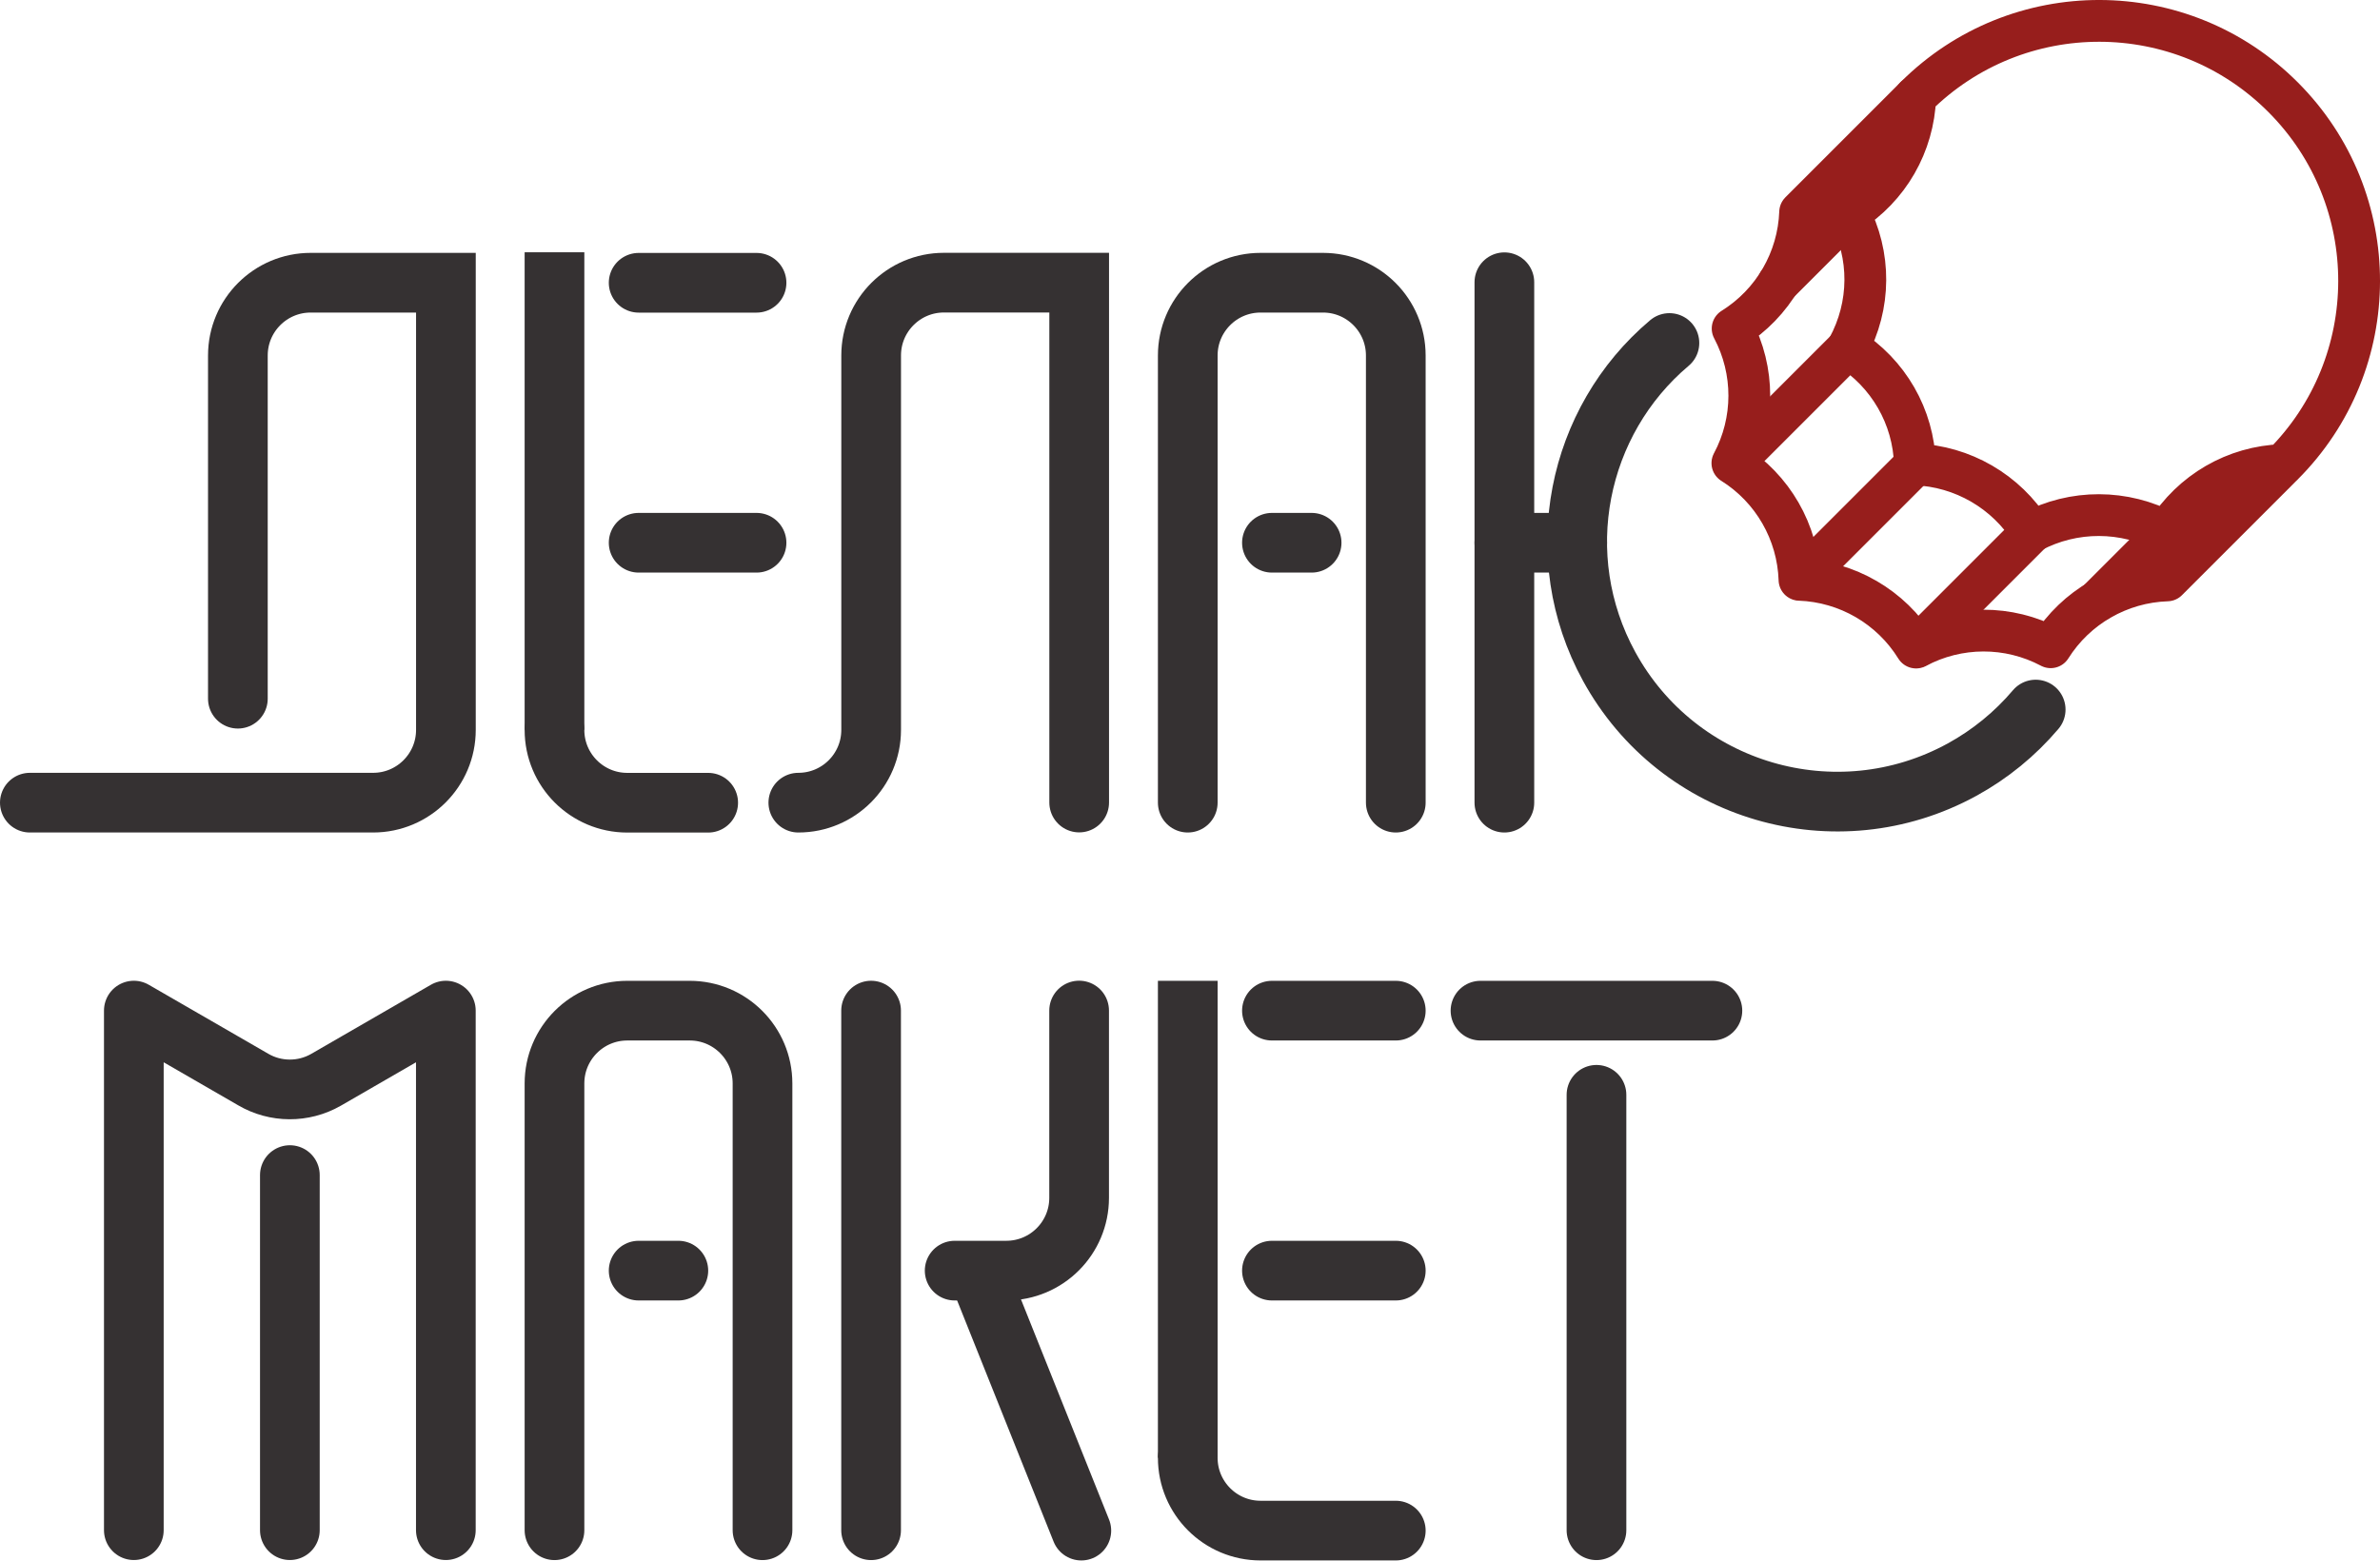
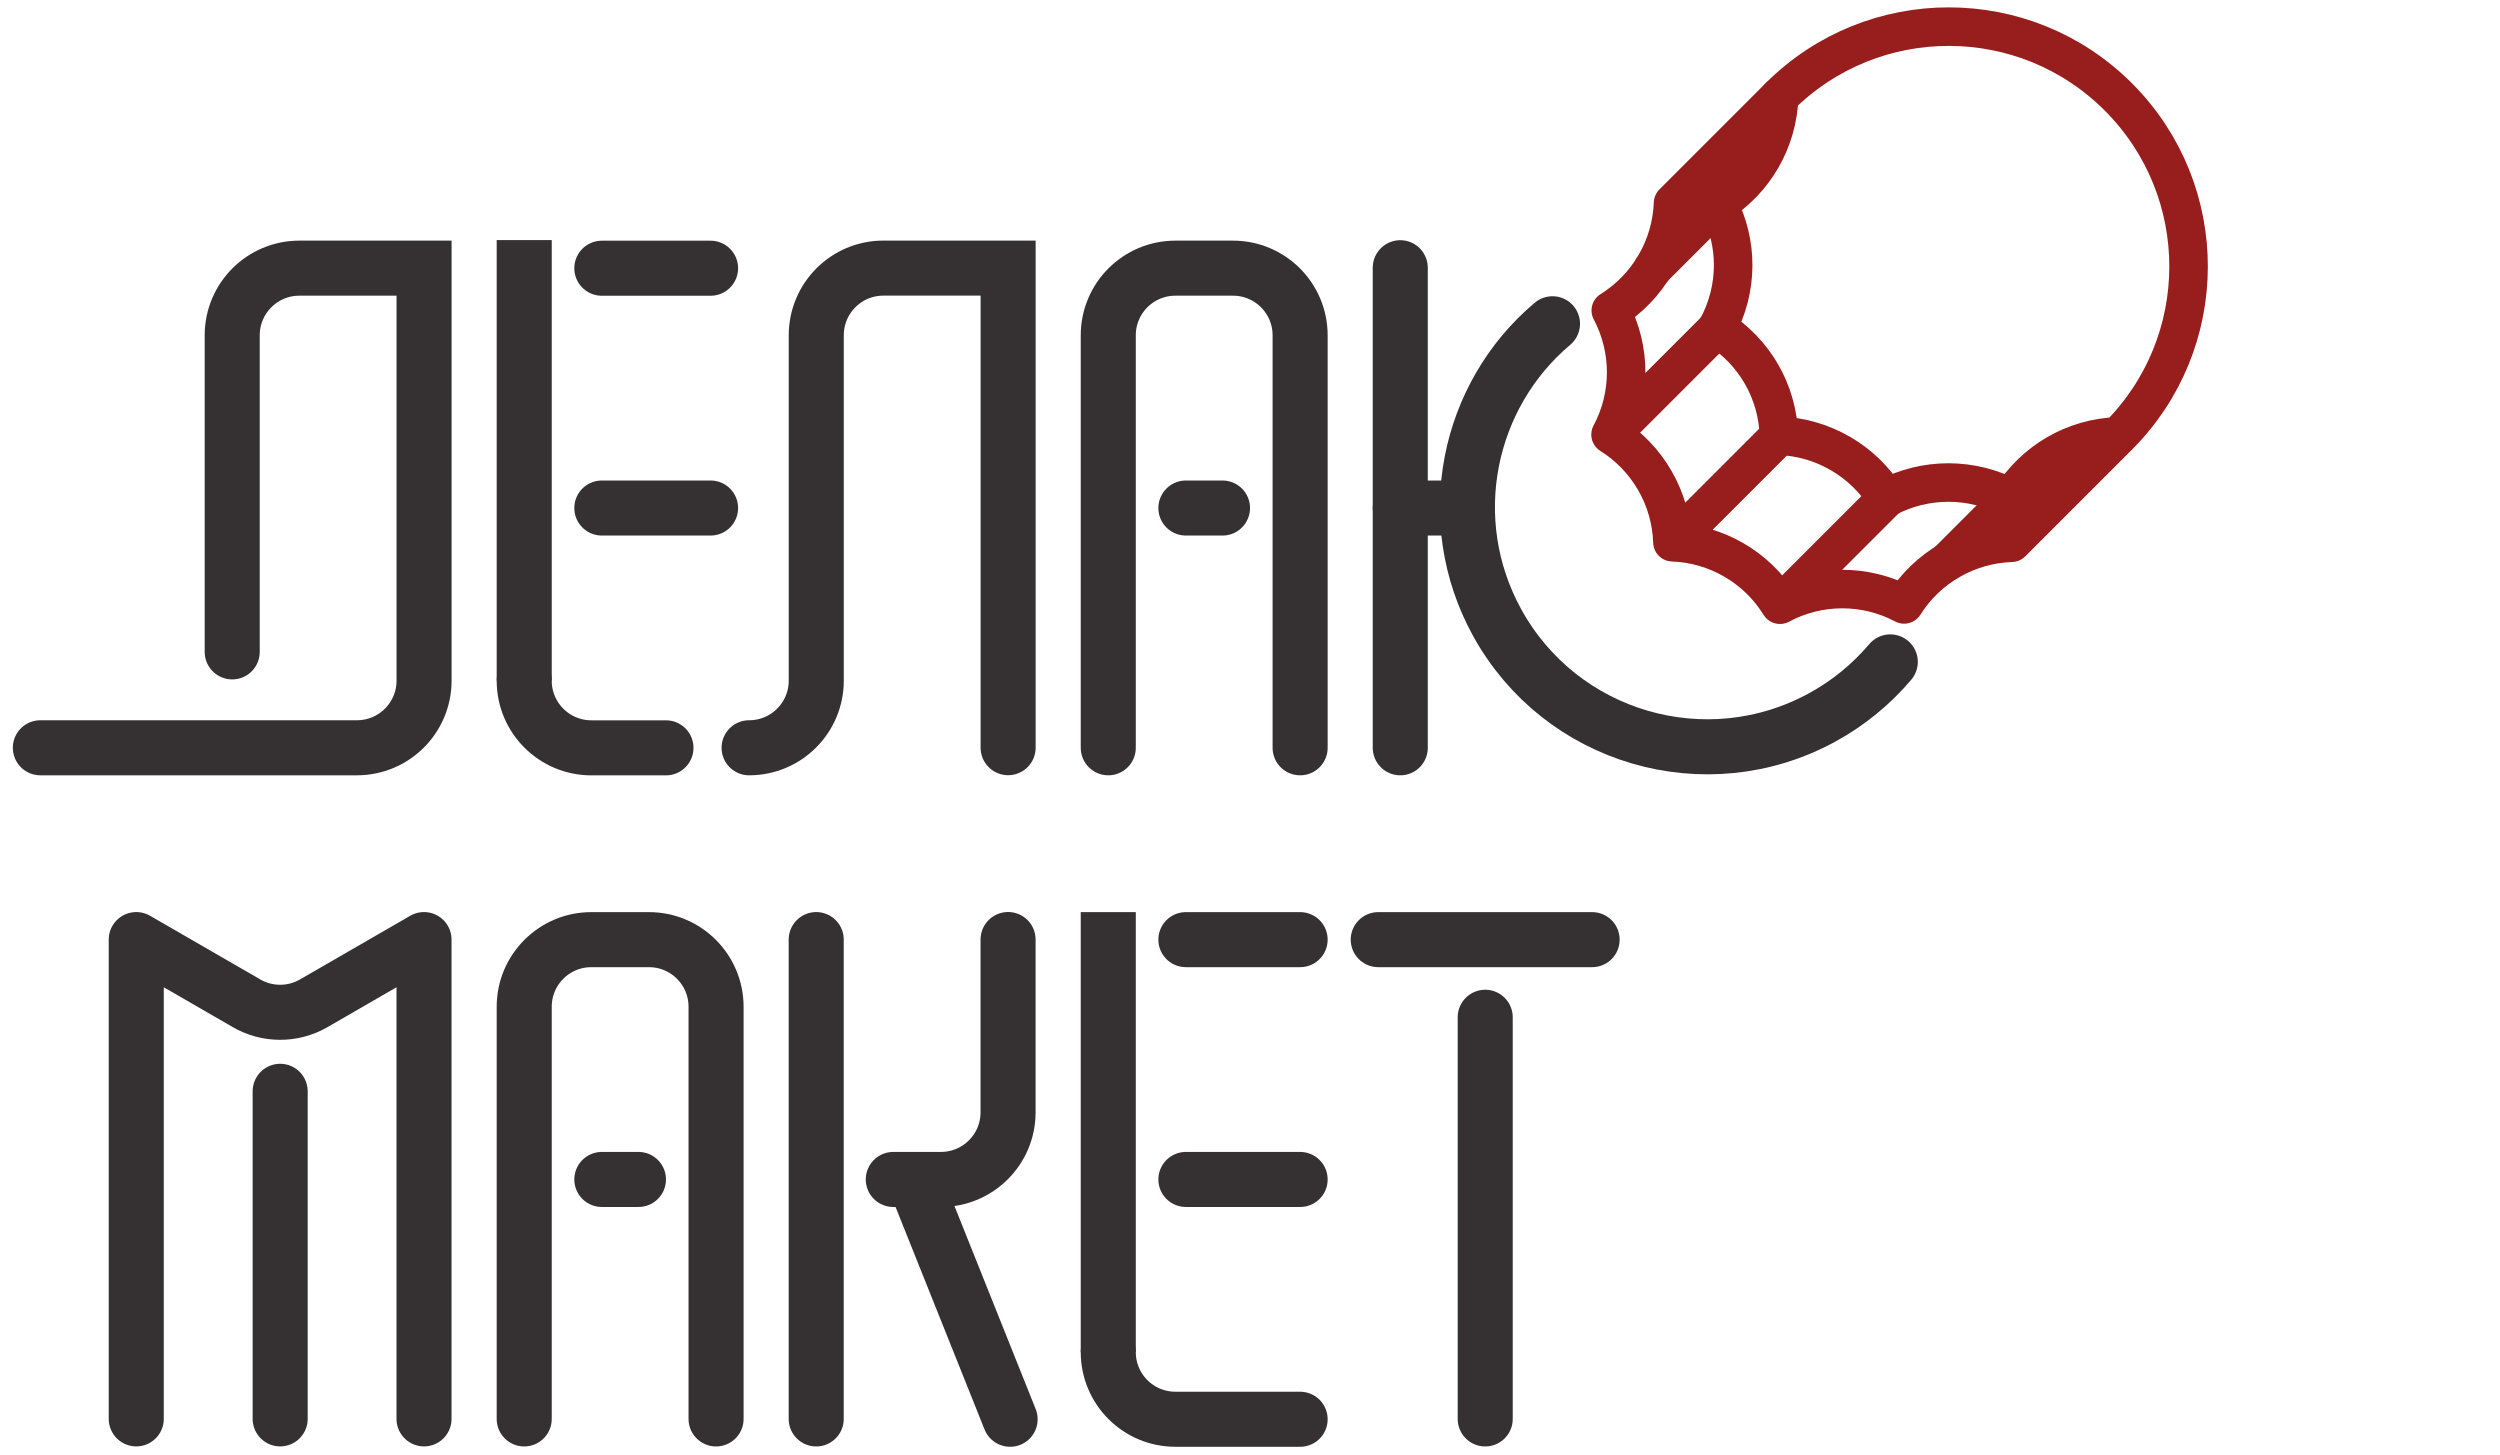
- <svg xmlns="http://www.w3.org/2000/svg" id="Layer_1" version="1.1" viewBox="0 0 398.71 261.46">
+ <svg xmlns="http://www.w3.org/2000/svg" id="Layer_1" version="1.1" viewBox="0 0 454.11 264.22">
  <defs>
    <style>
      .st0, .st1, .st2 {
        stroke-linecap: round;
      }

      .st0, .st1, .st2, .st3 {
        fill: none;
      }

      .st0, .st1, .st3 {
        stroke: #353132;
        stroke-width: 10px;
      }

      .st0, .st3 {
        stroke-miterlimit: 10;
      }

      .st1, .st2 {
        stroke-linejoin: round;
      }

      .st2 {
        stroke: #971e1c;
        stroke-width: 7px;
      }
    </style>
  </defs>
  <g id="A-DETL-THIN">
    <g>
      <g id="ARC">
-         <path class="st2" d="M382.4,77.91c17.04-16.98,17.09-44.56.1-61.6-16.98-17.04-44.56-17.09-61.6-.1-.02.02-.03.03-.05.05-.29,7.94-4.43,15.16-11.15,19.39,3.77,7.11,3.71,15.54-.14,22.61,6.79,4.26,11.01,11.53,11.24,19.55,7.98.29,15.29,4.53,19.51,11.31,7.07-3.77,15.59-3.74,22.65.04,4.24-6.77,11.46-10.98,19.44-11.24h0Z" />
+         <path class="st2" d="M384.73,79.25c17.04-16.98,17.09-44.56.1-61.6-16.98-17.04-44.56-17.09-61.6-.1-.02.02-.03.03-.05.05-.29,7.94-4.43,15.16-11.15,19.39,3.77,7.11,3.71,15.54-.14,22.61,6.79,4.26,11.01,11.53,11.24,19.55,7.98.29,15.29,4.53,19.51,11.31,7.07-3.77,15.59-3.74,22.65.04,4.24-6.77,11.46-10.98,19.44-11.24h0Z" />
      </g>
      <g id="LINE">
-         <line class="st2" x1="351.51" y1="100.6" x2="362.96" y2="89.15" />
+         <line class="st2" x1="353.84" y1="101.94" x2="365.29" y2="90.49" />
      </g>
      <g id="LINE-2">
-         <line class="st2" x1="321.13" y1="108.37" x2="340.35" y2="89.15" />
+         <line class="st2" x1="323.46" y1="109.71" x2="342.68" y2="90.49" />
      </g>
      <g id="LINE-3">
-         <line class="st2" x1="301.61" y1="97.09" x2="320.8" y2="77.9" />
+         <line class="st2" x1="303.94" y1="98.43" x2="323.13" y2="79.24" />
      </g>
      <g id="LINE-4">
-         <line class="st2" x1="290.34" y1="77.56" x2="309.47" y2="58.43" />
+         <line class="st2" x1="292.67" y1="78.9" x2="311.8" y2="59.77" />
      </g>
      <g id="ARC-2">
-         <path class="st2" d="M381.7,78.61l-18.64,18.64c-7.96.26-15.28,4.46-19.52,11.2-7.06-3.74-15.51-3.72-22.55.05-4.21-6.8-11.54-11.06-19.53-11.35-.26-7.98-4.48-15.31-11.24-19.55,3.76-7.04,3.78-15.49.04-22.55,6.78-4.22,11.02-11.53,11.31-19.51l19.29-19.29" />
+         <path class="st2" d="M384.03,79.95l-18.64,18.64c-7.96.26-15.28,4.46-19.52,11.2-7.06-3.74-15.51-3.72-22.55.05-4.21-6.8-11.54-11.06-19.53-11.35-.26-7.98-4.48-15.31-11.24-19.55,3.76-7.04,3.78-15.49.04-22.55,6.78-4.22,11.02-11.53,11.31-19.51l19.29-19.29" />
      </g>
      <g id="LINE-5">
-         <line class="st2" x1="297.9" y1="47.45" x2="309.7" y2="35.65" />
+         <line class="st2" x1="300.23" y1="48.79" x2="312.03" y2="36.99" />
      </g>
    </g>
  </g>
  <g id="LINE-6">
-     <line class="st0" x1="164.72" y1="215.38" x2="181.15" y2="256.46" />
+     <line class="st0" x1="167.05" y1="216.72" x2="183.48" y2="257.8" />
  </g>
  <g id="ARC-3">
-     <path class="st0" d="M279.67,57.47c-15.52,13.08-20.22,35.7-10.1,54.19,11.55,21.1,38.02,28.85,59.12,17.3,4.71-2.58,8.89-6,12.34-10.07" />
+     <path class="st0" d="M282,58.81c-15.52,13.08-20.22,35.7-10.1,54.19,11.55,21.1,38.02,28.85,59.12,17.3,4.71-2.58,8.89-6,12.34-10.07" />
  </g>
  <g id="ARC-4">
-     <path class="st0" d="M39.85,117.07v-57.5c0-6.74,5.46-12.2,12.2-12.2h22.65v74.92c0,6.74-5.46,12.2-12.2,12.2H5" />
+     <path class="st0" d="M42.18,118.41v-57.5c0-6.74,5.46-12.2,12.2-12.2h22.65v74.92c0,6.74-5.46,12.2-12.2,12.2H7.33" />
  </g>
-   <path class="st0" d="M92.89,122.3c0,6.74,5.46,12.2,12.2,12.2h13.55" />
-   <path class="st3" d="M92.89,42.27v80.02" />
+   <path class="st0" d="M95.22,123.64c0,6.74,5.46,12.2,12.2,12.2h13.55" />
+   <path class="st3" d="M95.22,43.61v80.02" />
  <g id="LINE-7">
-     <line class="st0" x1="106.99" y1="47.38" x2="126.74" y2="47.38" />
+     <line class="st0" x1="109.32" y1="48.72" x2="129.07" y2="48.72" />
  </g>
  <g id="LINE-8">
-     <line class="st0" x1="106.99" y1="90.94" x2="126.74" y2="90.94" />
+     <line class="st0" x1="109.32" y1="92.28" x2="129.07" y2="92.28" />
  </g>
  <g id="ARC-5">
-     <path class="st0" d="M133.74,134.49c6.74,0,12.2-5.46,12.2-12.2v-62.73c0-6.74,5.46-12.2,12.2-12.2h22.65v87.11" />
+     <path class="st0" d="M136.07,135.83c6.74,0,12.2-5.46,12.2-12.2v-62.73c0-6.74,5.46-12.2,12.2-12.2h22.65v87.11" />
  </g>
  <g id="ARC-6">
-     <path class="st0" d="M233.83,134.49V59.57c0-6.74-5.46-12.2-12.2-12.2h-10.45c-6.74,0-12.2,5.46-12.2,12.2v74.92" />
+     <path class="st0" d="M236.16,135.83V60.91c0-6.74-5.46-12.2-12.2-12.2h-10.45c-6.74,0-12.2,5.46-12.2,12.2v74.92" />
  </g>
  <g id="LINE-9">
-     <line class="st0" x1="252.02" y1="134.49" x2="252.02" y2="47.29" />
+     <line class="st0" x1="254.35" y1="135.83" x2="254.35" y2="48.63" />
  </g>
  <g id="LINE-10">
-     <line class="st0" x1="252.02" y1="90.94" x2="264.22" y2="90.94" />
+     <line class="st0" x1="254.35" y1="92.28" x2="266.55" y2="92.28" />
  </g>
  <g id="LINE-11">
-     <line class="st0" x1="213.08" y1="90.94" x2="219.73" y2="90.94" />
+     <line class="st0" x1="215.41" y1="92.28" x2="222.06" y2="92.28" />
  </g>
  <g id="ARC-8">
-     <path class="st0" d="M92.89,256.4v-74.86c0-6.74,5.46-12.2,12.2-12.2h10.45c6.74,0,12.2,5.46,12.2,12.2v74.86" />
+     <path class="st0" d="M95.22,257.74v-74.86c0-6.74,5.46-12.2,12.2-12.2h10.45c6.74,0,12.2,5.46,12.2,12.2v74.86" />
  </g>
  <g id="LINE-13">
-     <line class="st0" x1="106.99" y1="212.9" x2="113.64" y2="212.9" />
+     <line class="st0" x1="109.32" y1="214.24" x2="115.97" y2="214.24" />
  </g>
  <g id="LINE-14">
-     <line class="st0" x1="145.93" y1="256.4" x2="145.93" y2="169.33" />
+     <line class="st0" x1="148.26" y1="257.74" x2="148.26" y2="170.67" />
  </g>
  <g id="ARC-9">
-     <path class="st0" d="M159.93,212.9h8.65c6.74,0,12.2-5.46,12.2-12.2v-31.38" />
+     <path class="st0" d="M162.26,214.24h8.65c6.74,0,12.2-5.46,12.2-12.2v-31.38" />
  </g>
-   <path class="st0" d="M198.98,244.26c0,6.74,5.46,12.2,12.2,12.2h22.65" />
-   <path class="st3" d="M198.98,164.34v79.92" />
+   <path class="st0" d="M201.31,245.6c0,6.74,5.46,12.2,12.2,12.2h22.65" />
+   <path class="st3" d="M201.31,165.68v79.92" />
  <g id="LINE-15">
-     <line class="st0" x1="213.08" y1="169.34" x2="233.83" y2="169.34" />
+     <line class="st0" x1="215.41" y1="170.68" x2="236.16" y2="170.68" />
  </g>
  <g id="LINE-16">
-     <line class="st0" x1="213.08" y1="212.9" x2="233.83" y2="212.9" />
+     <line class="st0" x1="215.41" y1="214.24" x2="236.16" y2="214.24" />
  </g>
  <g id="LINE-17">
-     <line class="st0" x1="248.02" y1="169.34" x2="286.87" y2="169.34" />
+     <line class="st0" x1="250.35" y1="170.68" x2="289.2" y2="170.68" />
  </g>
  <g id="LINE-18">
-     <line class="st0" x1="267.45" y1="256.4" x2="267.45" y2="183.44" />
+     <line class="st0" x1="269.78" y1="257.74" x2="269.78" y2="184.78" />
  </g>
  <g id="LINE1">
-     <line class="st1" x1="48.56" y1="256.39" x2="48.56" y2="196.89" />
+     <line class="st1" x1="50.89" y1="257.73" x2="50.89" y2="198.23" />
  </g>
  <g id="ARC1">
-     <path class="st1" d="M74.69,256.39v-87.06l-20.1,11.61c-3.76,2.15-8.43,2.13-12.17-.06l-20-11.55v87.06" />
+     <path class="st1" d="M77.02,257.73v-87.06l-20.1,11.61c-3.76,2.15-8.43,2.13-12.17-.06l-20-11.55v87.06" />
  </g>
</svg>
